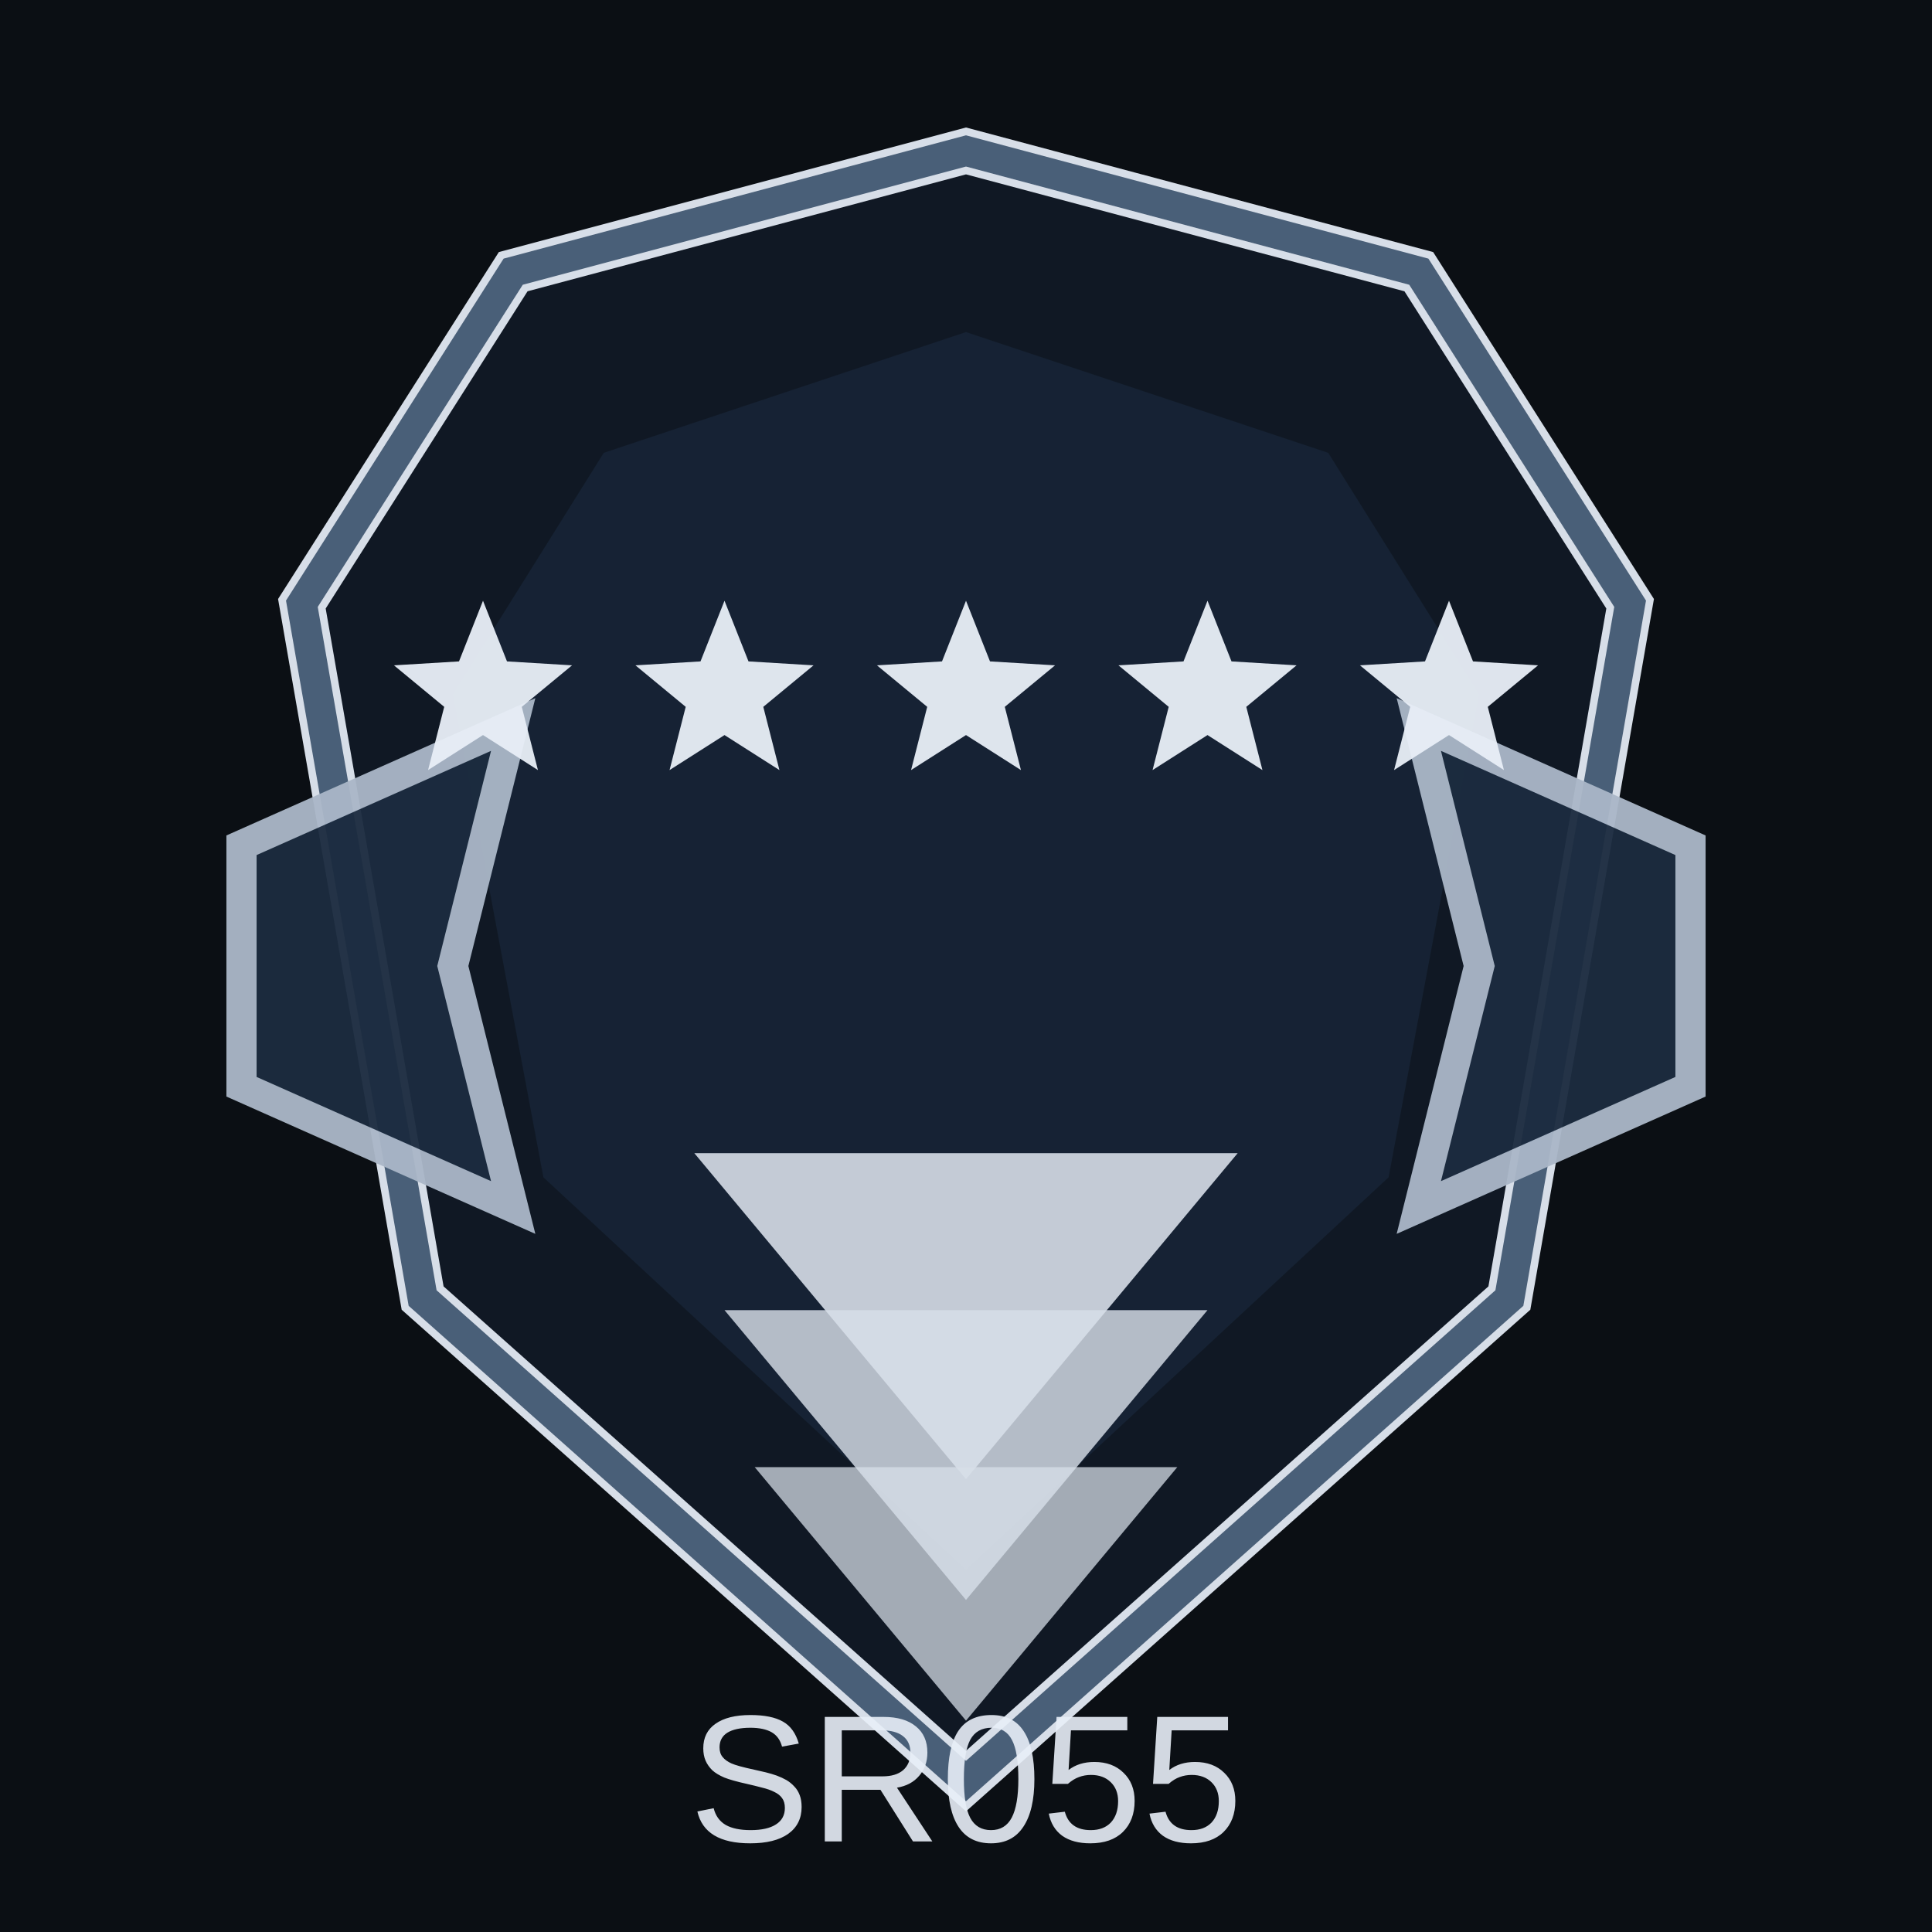
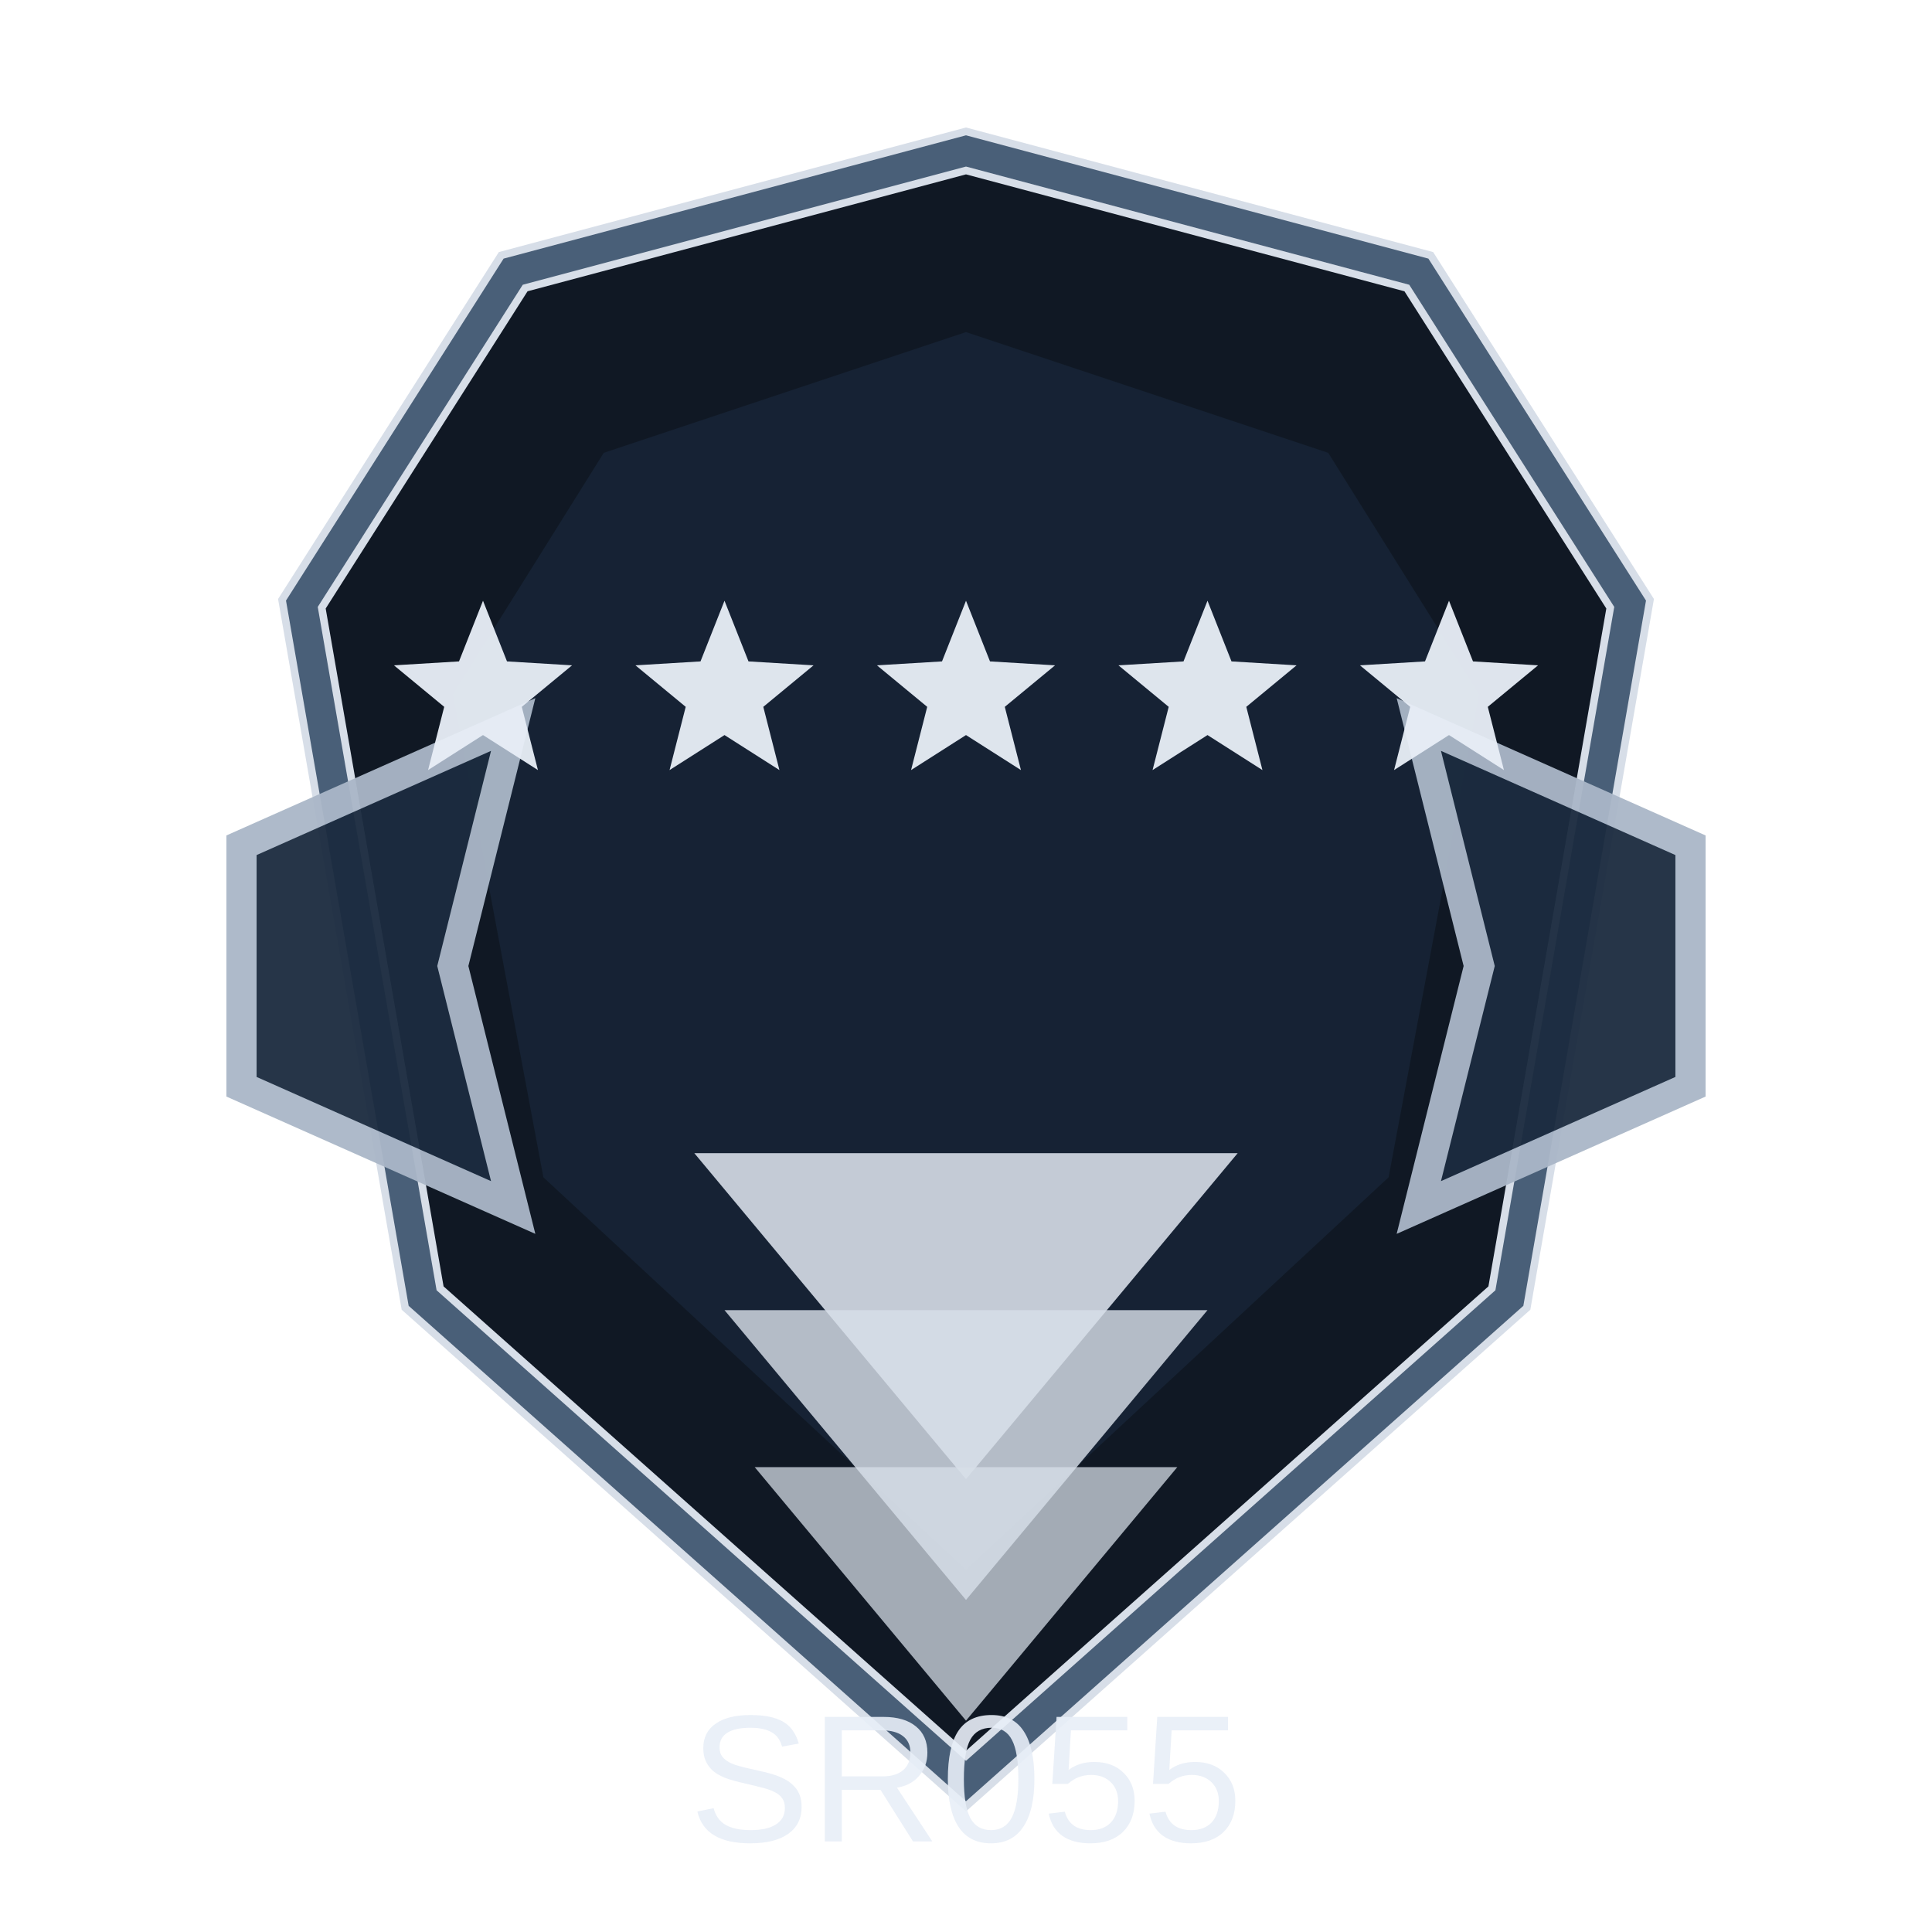
<svg xmlns="http://www.w3.org/2000/svg" width="128" height="128" viewBox="0 0 128 128">
-   <rect x="0" y="0" width="128" height="128" fill="#0b0f14" />
  <path d="M 64 10 L 94 18 L 108 40 L 100 86 L 64 118 L 28 86 L 20 40 L 34 18 Z" fill="#101824" stroke="#d7dee8" stroke-width="3" />
  <path d="M 64 10 L 94 18 L 108 40 L 100 86 L 64 118 L 28 86 L 20 40 L 34 18 Z" fill="none" stroke="#3a516b" stroke-width="2" opacity="0.9" />
  <path d="M64 22 L88 30 L98 46 L92 78 L64 104 L36 78 L30 46 L40 30 Z" fill="#162335" opacity="0.9" />
  <path d="M16 56 L34 48 L30 64 L34 80 L16 72 Z" fill="#1b2b3f" stroke="#aab7c7" stroke-width="2" opacity="0.95" />
  <path d="M112 56 L94 48 L98 64 L94 80 L112 72 Z" fill="#1b2b3f" stroke="#aab7c7" stroke-width="2" opacity="0.95" />
  <path d="M 46.00 76.40 L 64.00 98.00 L 82.00 76.40 L 53.00 76.40 L 64.00 89.60 L 75.00 76.40 Z" fill="#d7dee8" opacity="0.90" />
  <path d="M 48.00 86.80 L 64.00 106.00 L 80.00 86.80 L 55.00 86.80 L 64.00 97.60 L 73.00 86.80 Z" fill="#d7dee8" opacity="0.82" />
  <path d="M 50.00 97.20 L 64.00 114.00 L 78.00 97.20 L 57.00 97.20 L 64.00 105.60 L 71.00 97.20 Z" fill="#d7dee8" opacity="0.74" />
  <path d="M 32.00 39.80 L 33.59 43.82 L 37.90 44.08 L 34.57 46.83 L 35.64 51.02 L 32.00 48.70 L 28.36 51.02 L 29.43 46.83 L 26.10 44.08 L 30.41 43.82 Z" fill="#e8eef7" opacity="0.95" />
  <path d="M 48.00 39.80 L 49.59 43.82 L 53.90 44.08 L 50.57 46.83 L 51.64 51.02 L 48.00 48.70 L 44.36 51.02 L 45.43 46.83 L 42.10 44.08 L 46.41 43.82 Z" fill="#e8eef7" opacity="0.95" />
  <path d="M 64.00 39.80 L 65.59 43.82 L 69.90 44.08 L 66.57 46.83 L 67.64 51.02 L 64.00 48.70 L 60.36 51.02 L 61.43 46.83 L 58.10 44.08 L 62.41 43.82 Z" fill="#e8eef7" opacity="0.95" />
  <path d="M 80.00 39.80 L 81.59 43.82 L 85.90 44.08 L 82.57 46.83 L 83.64 51.02 L 80.00 48.70 L 76.36 51.02 L 77.43 46.83 L 74.10 44.08 L 78.41 43.82 Z" fill="#e8eef7" opacity="0.95" />
  <path d="M 96.00 39.80 L 97.59 43.82 L 101.90 44.08 L 98.57 46.83 L 99.64 51.02 L 96.00 48.70 L 92.36 51.02 L 93.43 46.83 L 90.10 44.08 L 94.41 43.82 Z" fill="#e8eef7" opacity="0.95" />
  <text x="64" y="122" text-anchor="middle" font-family="system-ui,Segoe UI,Arial" font-size="12" fill="#e8eef7" opacity="0.9">SR055</text>
</svg>
